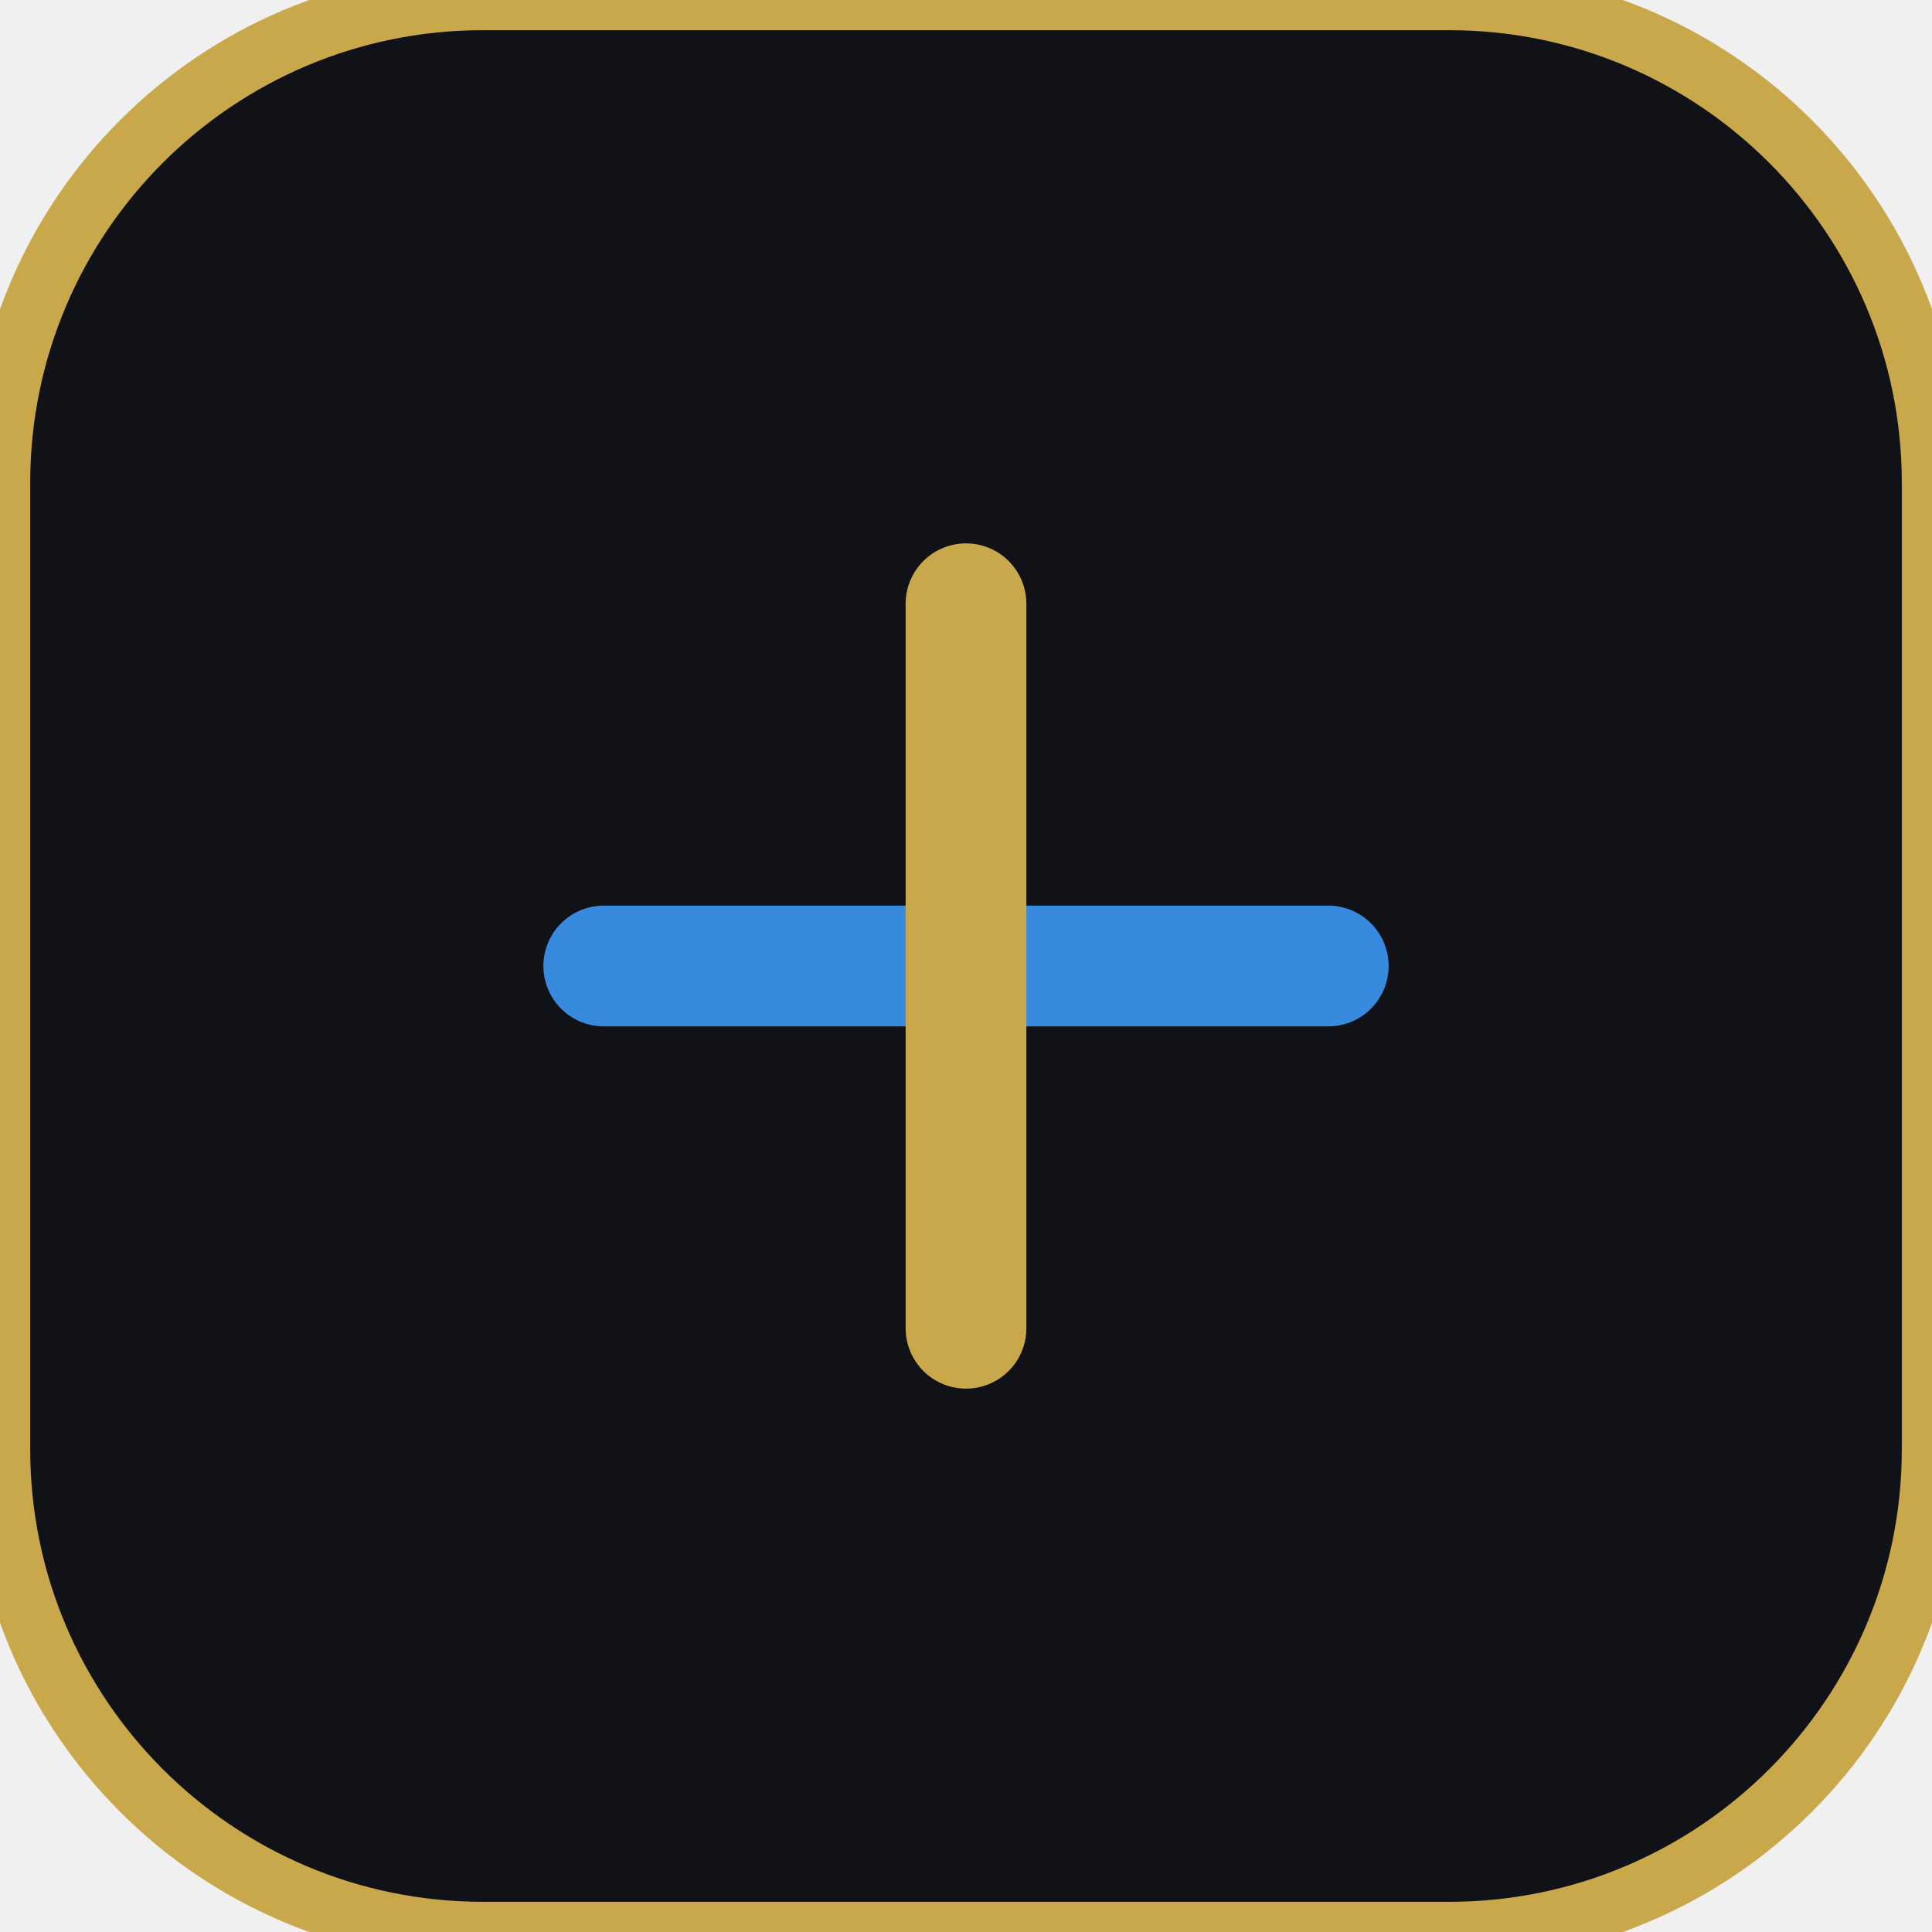
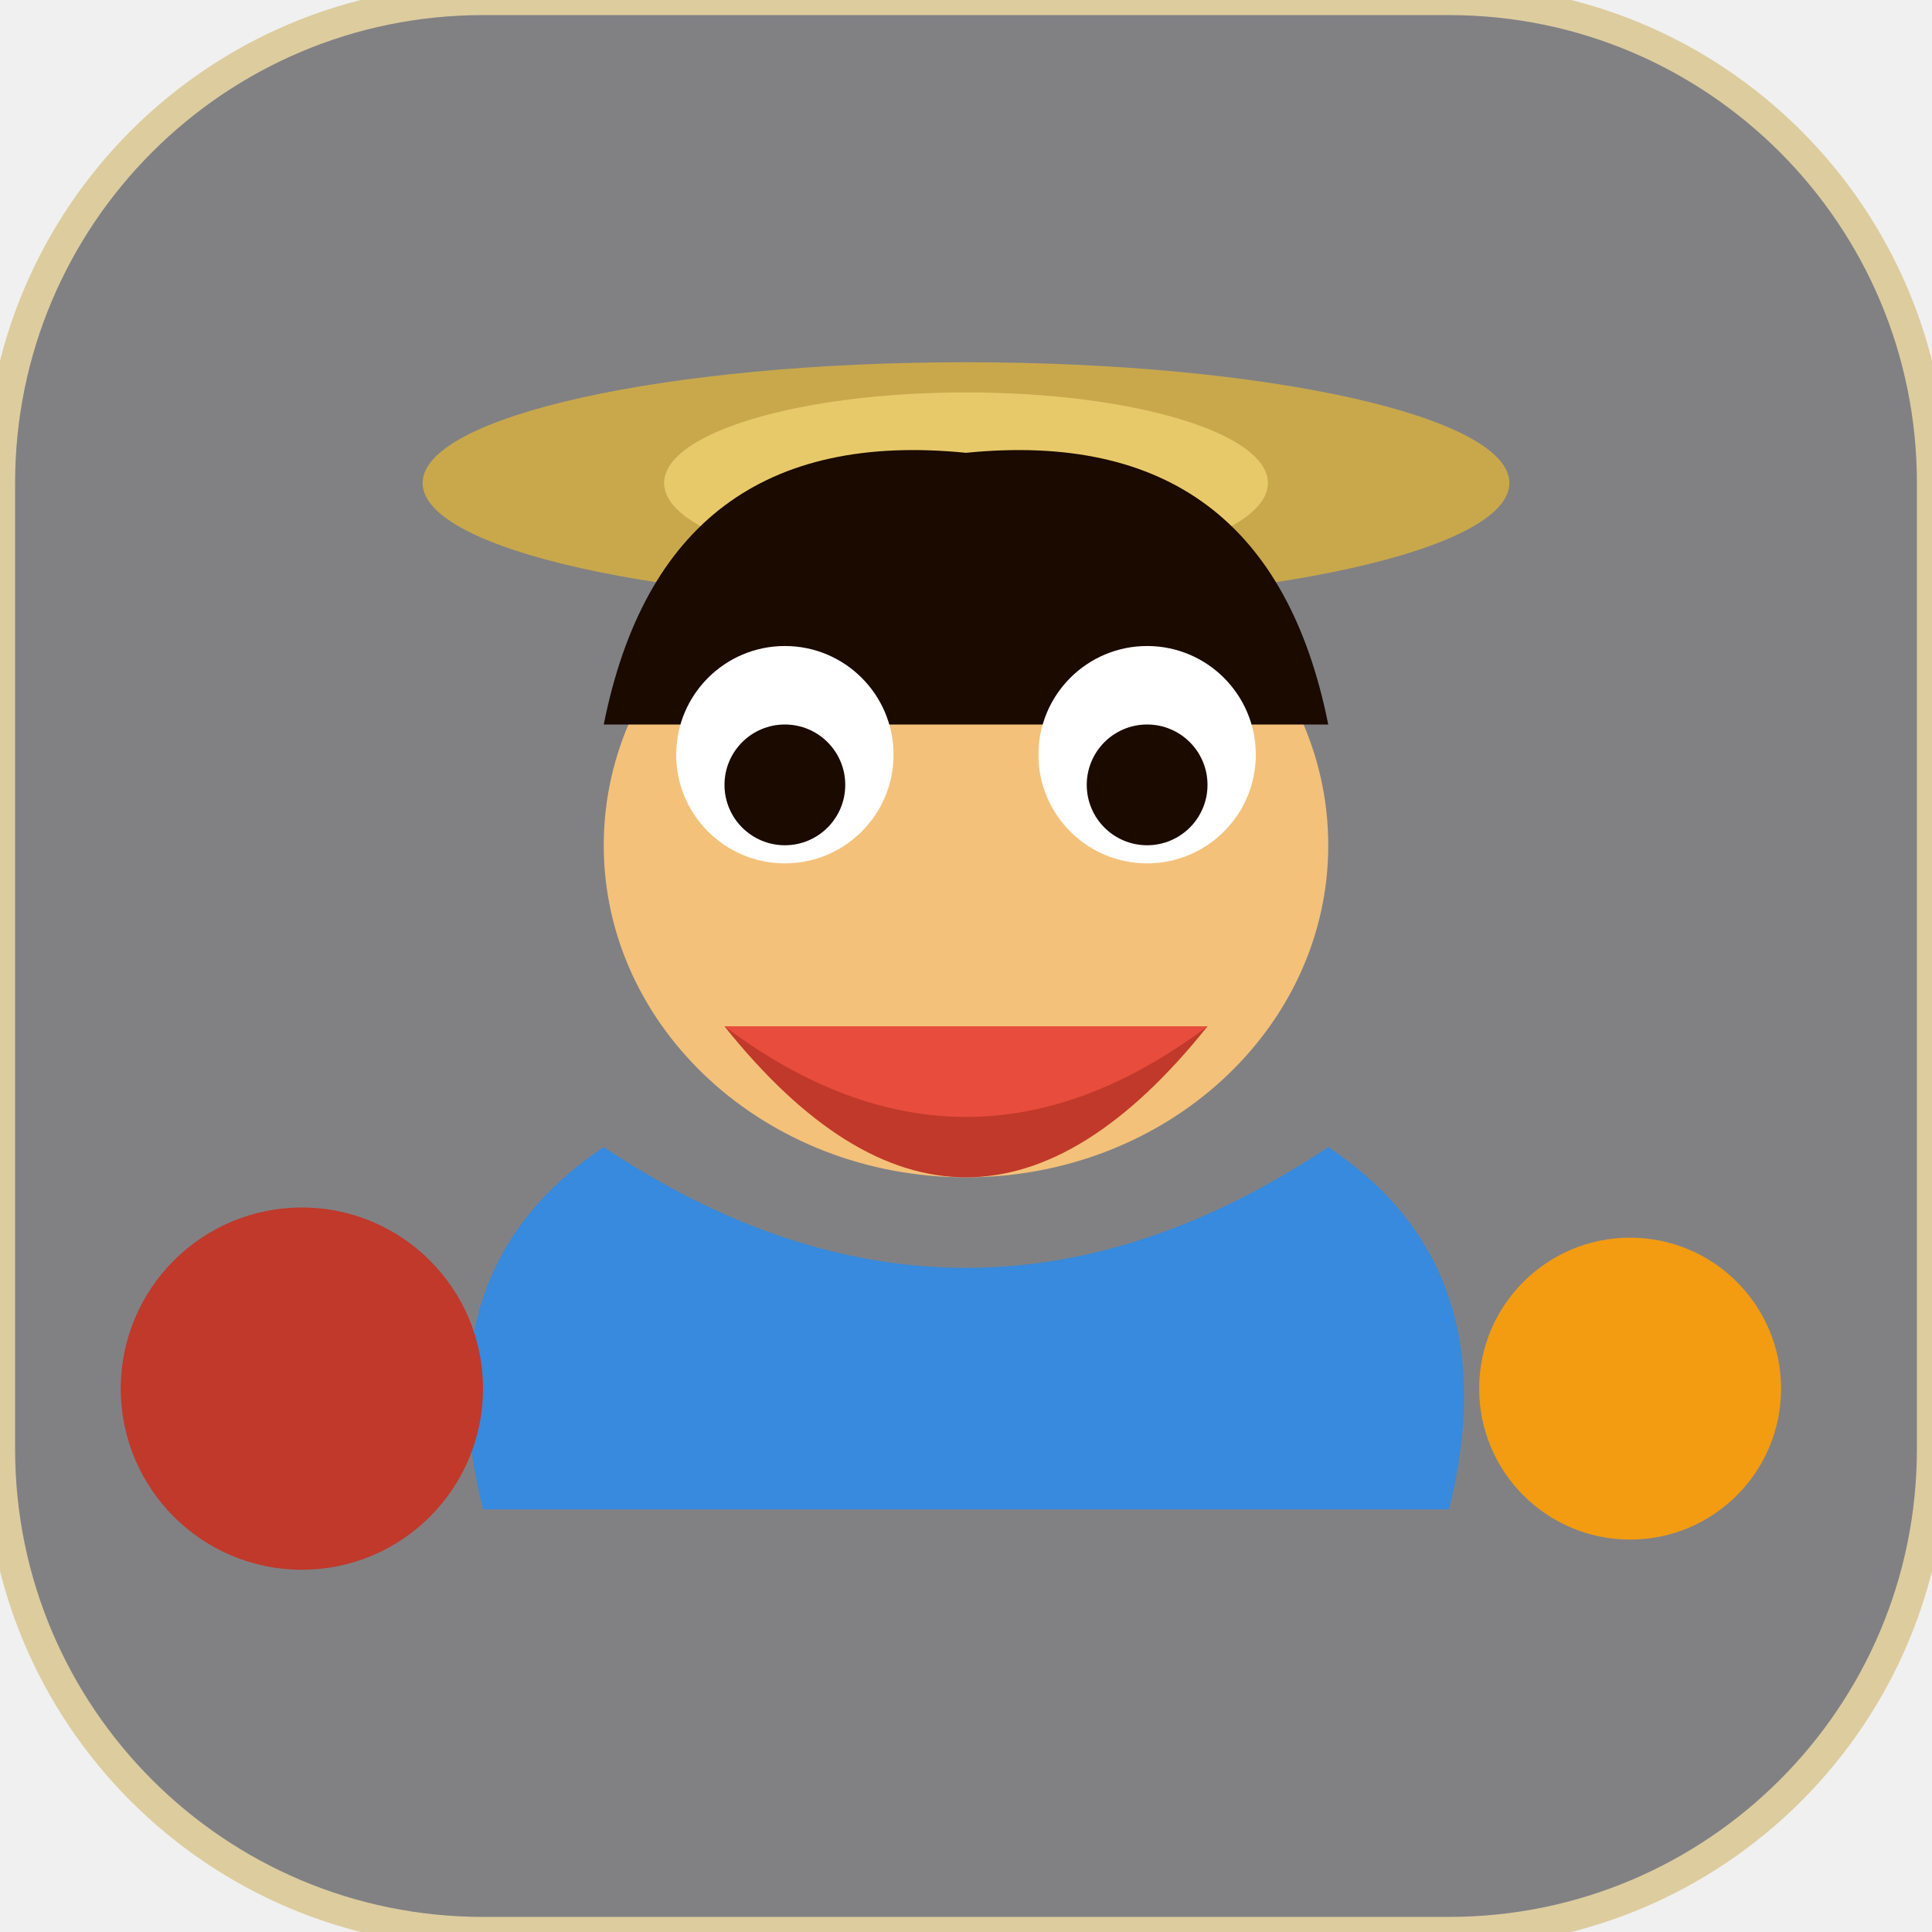
- <svg xmlns="http://www.w3.org/2000/svg" viewBox="0 0 32 32">
-   <rect width="32" height="32" rx="8" fill="#111118" />
-   <rect width="32" height="32" rx="8" fill="#111118" stroke="#C9A84C" stroke-width="1" />
-   <line x1="10" y1="16" x2="22" y2="16" stroke="#378ADD" stroke-width="2" stroke-linecap="round" />
-   <line x1="16" y1="10" x2="16" y2="22" stroke="#C9A84C" stroke-width="2" stroke-linecap="round" />
+ <svg xmlns="http://www.w3.org/2000/svg" width="32" height="32" viewBox="0 0 32 32" fill="none">
+   <rect width="32" height="32" rx="8" fill="#111118" stroke="#C9A84C" stroke-width="0.5" opacity="0.5" />
+   <ellipse cx="16" cy="8" rx="9" ry="2" fill="#C9A84C" />
+   <ellipse cx="16" cy="8" rx="5" ry="1.5" fill="#E8C96A" />
+   <ellipse cx="16" cy="14" rx="6" ry="5.5" fill="#F4C17A" />
+   <path d="M10 12 Q11 7 16 7.5 Q21 7 22 12" fill="#1A0A00" />
+   <circle cx="13" cy="12.5" r="1.8" fill="white" />
+   <circle cx="19" cy="12.5" r="1.8" fill="white" />
+   <circle cx="13" cy="13" r="1" fill="#1A0A00" />
+   <circle cx="19" cy="13" r="1" fill="#1A0A00" />
+   <path d="M12 17 Q16 22 20 17" fill="#C0392B" />
+   <path d="M12 17 Q16 20 20 17" fill="#E74C3C" />
+   <path d="M10 19 Q7 21 8 25 L24 25 Q25 21 22 19 Q19 21 16 21 Q13 21 10 19Z" fill="#378ADD" />
+   <circle cx="5" cy="23" r="3" fill="#C0392B" />
+   <circle cx="27" cy="23" r="2.5" fill="#F39C12" />
</svg>
